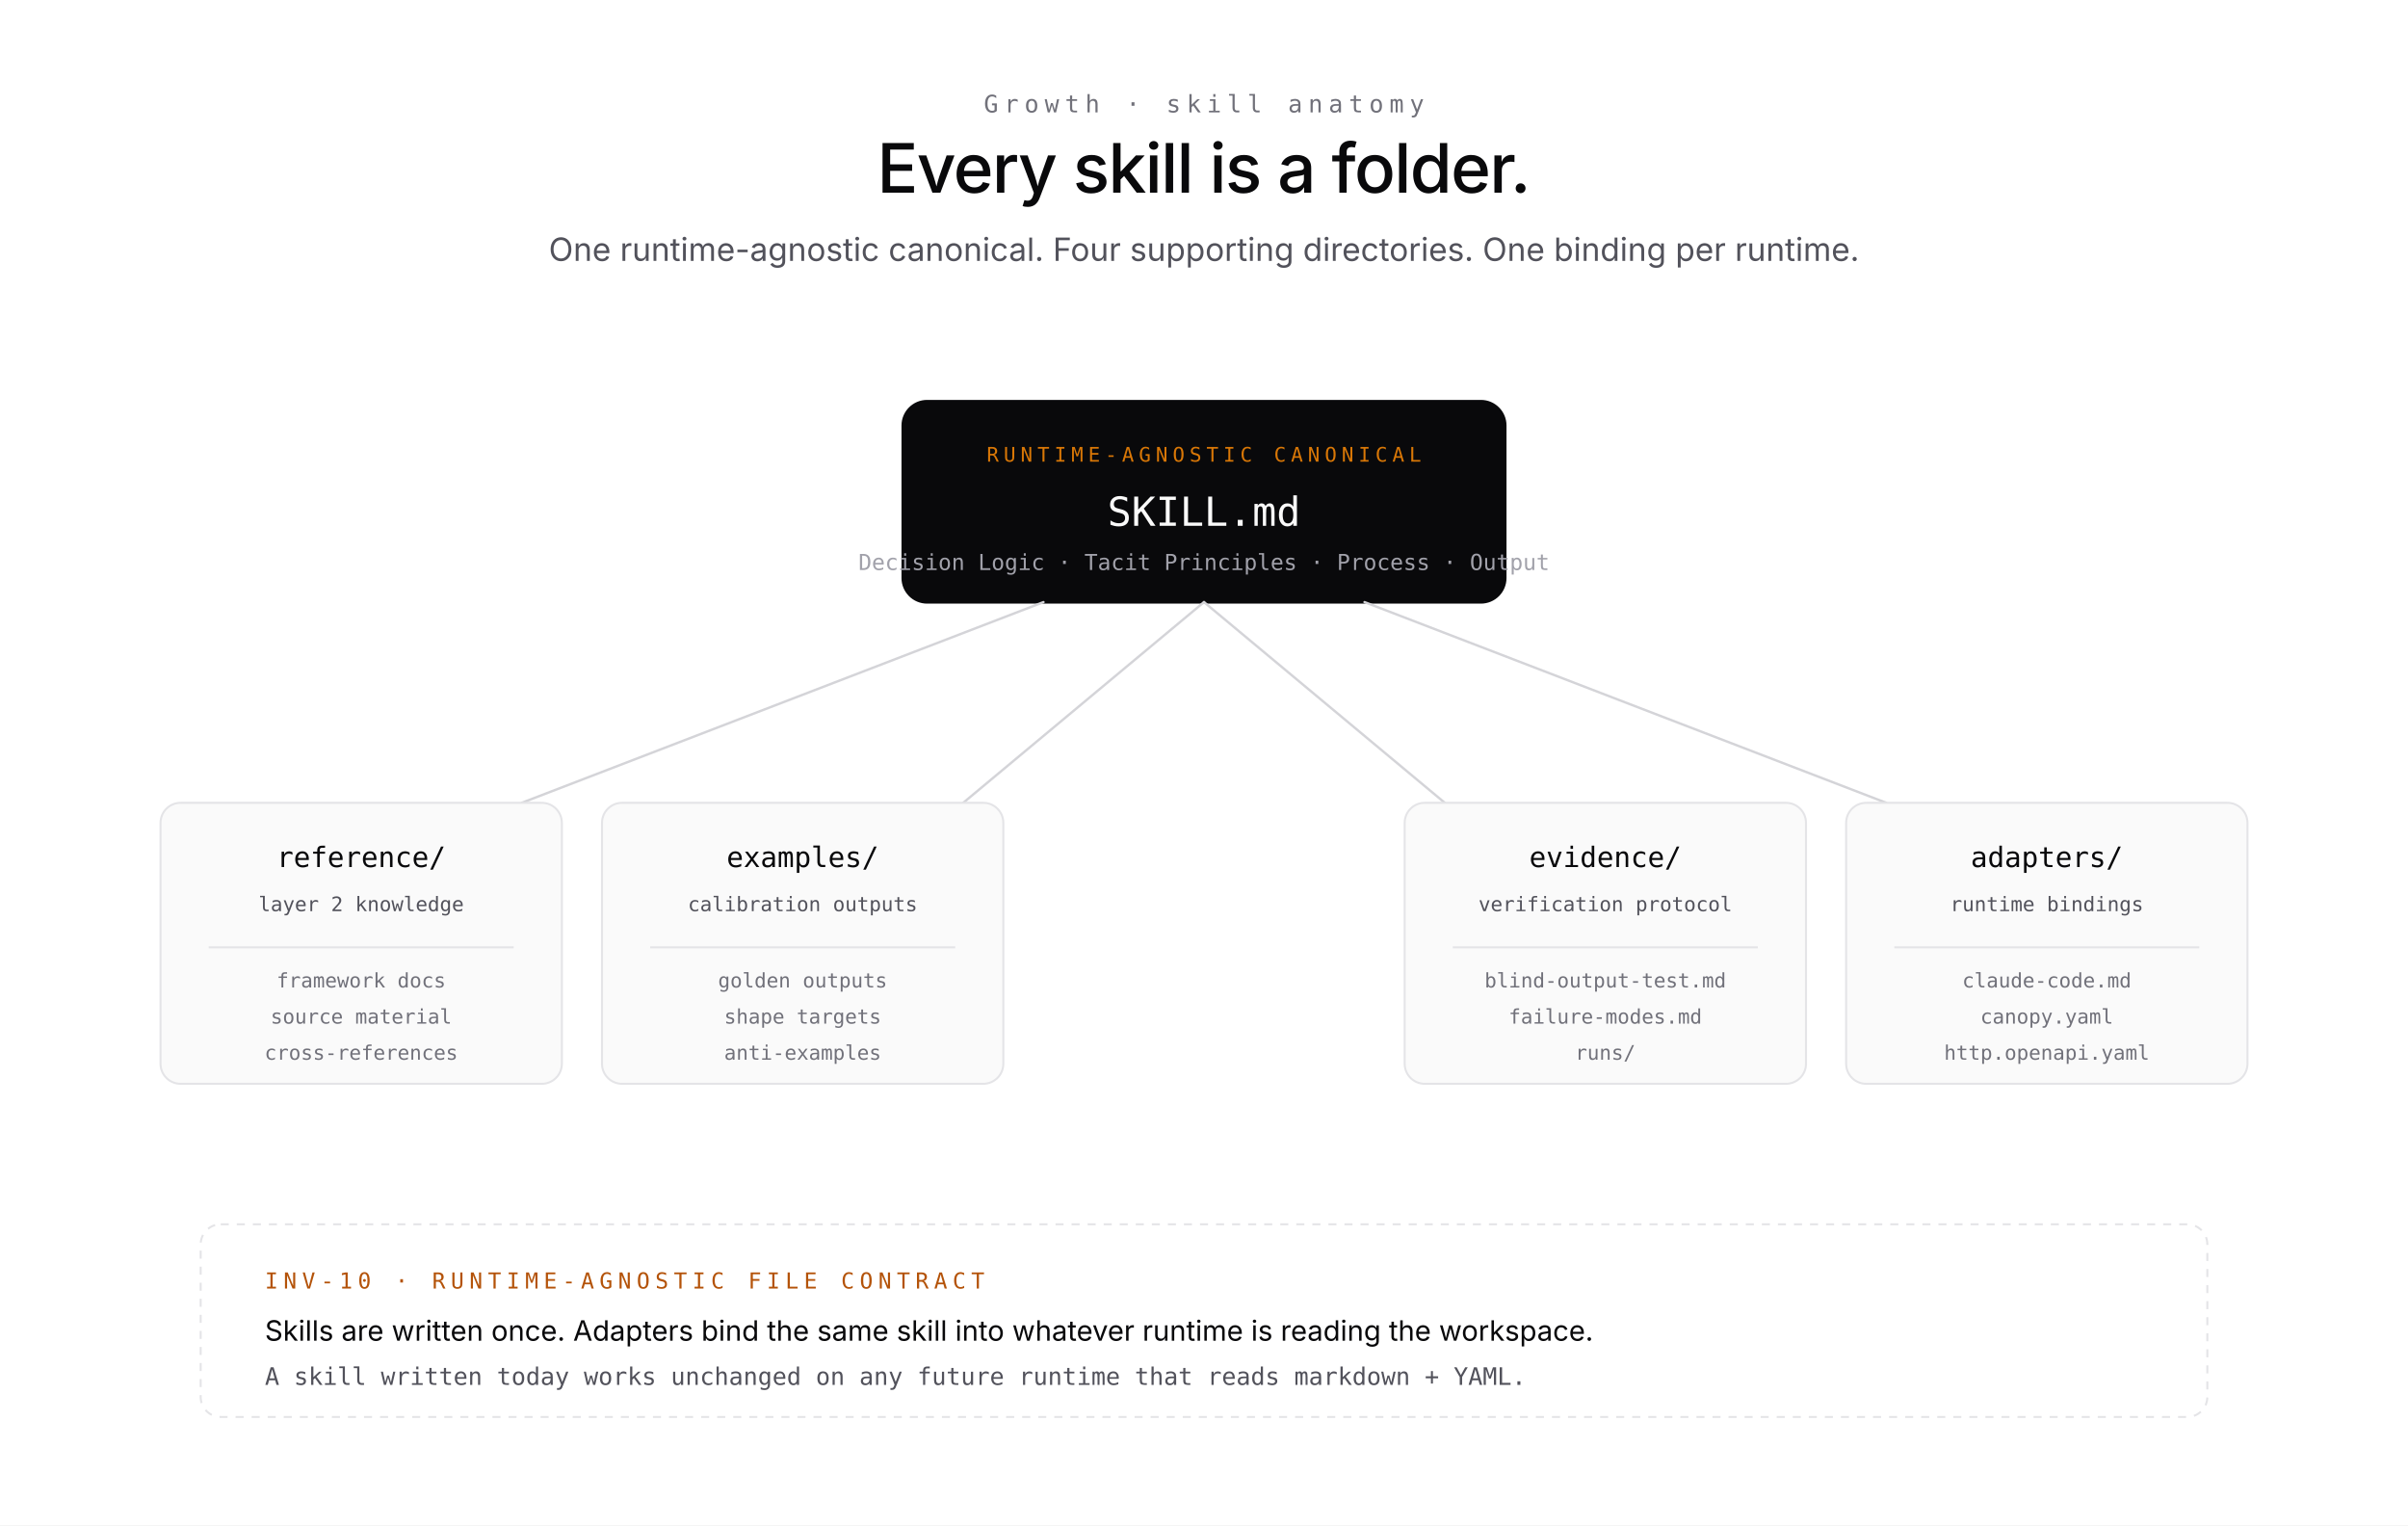
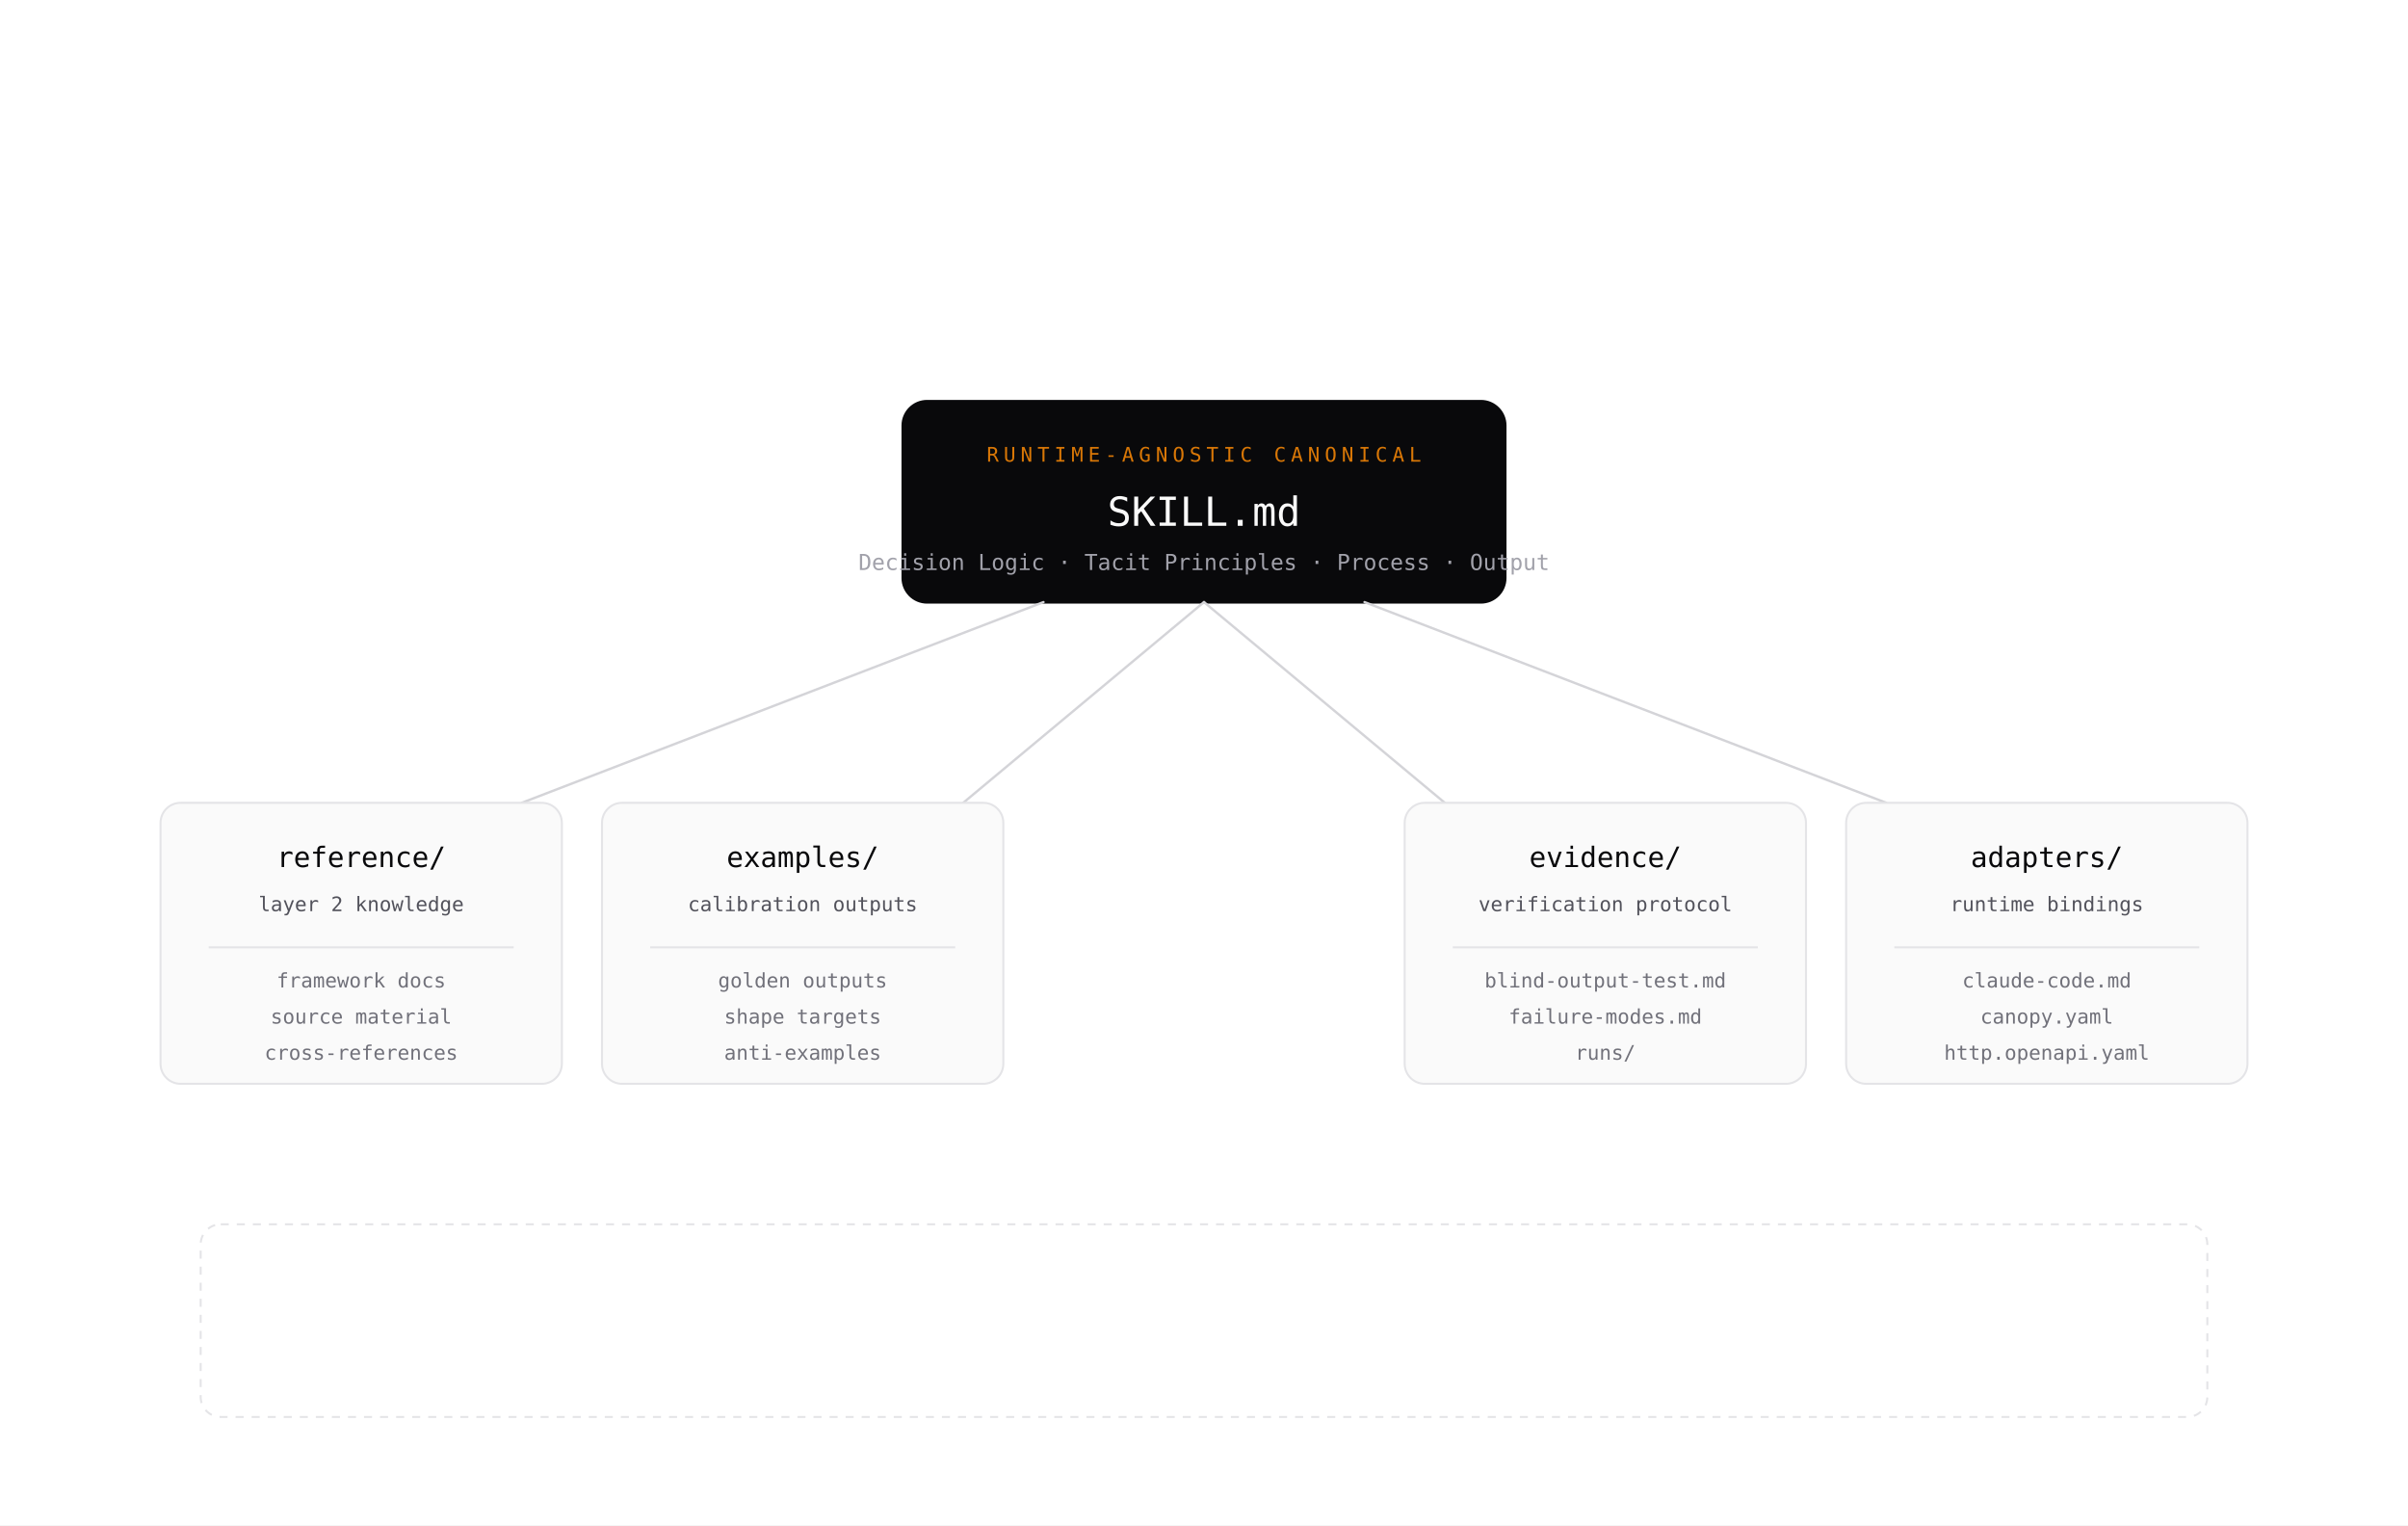
<svg xmlns="http://www.w3.org/2000/svg" viewBox="0 0 1200 760" width="1200" height="760" role="img" aria-label="Skill anatomy — every skill is a folder">
  <defs>
    <style>
      .s-label { font-family: "Geist Mono", "JetBrains Mono", "SF Mono", Menlo, Consolas, monospace; font-weight: 500; letter-spacing: 0.24em; text-transform: uppercase; }
      .s-title { font-family: "Geist", "Inter", system-ui, -apple-system, "Segoe UI", Roboto, sans-serif; font-weight: 500; letter-spacing: -0.02em; }
      .s-card-title { font-family: "Geist Mono", "JetBrains Mono", "SF Mono", Menlo, Consolas, monospace; font-weight: 500; }
      .s-sub { font-family: "Geist", "Inter", system-ui, -apple-system, "Segoe UI", Roboto, sans-serif; font-weight: 400; }
      .s-code { font-family: "Geist Mono", "JetBrains Mono", "SF Mono", Menlo, Consolas, monospace; font-weight: 400; }
    </style>
  </defs>
  <rect width="1200" height="760" fill="#ffffff" />
-   <text class="s-label" x="600" y="56" font-size="12" fill="#71717a" text-anchor="middle">Growth  ·  skill anatomy</text>
-   <text class="s-title" x="600" y="96" font-size="34" fill="#09090b" text-anchor="middle">Every skill is a folder.</text>
-   <text class="s-sub" x="600" y="130" font-size="16" fill="#52525b" text-anchor="middle">One runtime-agnostic canonical. Four supporting directories. One binding per runtime.</text>
  <g transform="translate(450 200)">
    <rect x="0" y="0" width="300" height="100" fill="#09090b" stroke="#09090b" stroke-width="1.5" rx="12" />
    <text class="s-label" x="150" y="30" font-size="10" fill="#d97706" text-anchor="middle">RUNTIME-AGNOSTIC CANONICAL</text>
    <text class="s-card-title" x="150" y="62" font-size="20" fill="#fafafa" text-anchor="middle">SKILL.md</text>
    <text class="s-code" x="150" y="84" font-size="11" fill="#a1a1aa" text-anchor="middle">Decision Logic · Tacit Principles · Process · Output</text>
  </g>
  <g stroke="#d4d4d8" stroke-width="1.2" fill="none">
    <path d="M 520 300 L 260 400" stroke-linecap="round" />
    <path d="M 600 300 L 480 400" stroke-linecap="round" />
    <path d="M 600 300 L 720 400" stroke-linecap="round" />
    <path d="M 680 300 L 940 400" stroke-linecap="round" />
  </g>
  <g transform="translate(80 400)">
    <rect x="0" y="0" width="200" height="140" fill="#fafafa" stroke="#e4e4e7" stroke-width="1" rx="10" />
    <text class="s-card-title" x="100" y="32" font-size="14" fill="#09090b" text-anchor="middle">reference/</text>
    <text class="s-code" x="100" y="54" font-size="10" fill="#52525b" text-anchor="middle">layer 2 knowledge</text>
    <line x1="24" y1="72" x2="176" y2="72" stroke="#e4e4e7" stroke-width="1" />
    <text class="s-code" x="100" y="92" font-size="10" fill="#71717a" text-anchor="middle">framework docs</text>
    <text class="s-code" x="100" y="110" font-size="10" fill="#71717a" text-anchor="middle">source material</text>
    <text class="s-code" x="100" y="128" font-size="10" fill="#71717a" text-anchor="middle">cross-references</text>
  </g>
  <g transform="translate(300 400)">
    <rect x="0" y="0" width="200" height="140" fill="#fafafa" stroke="#e4e4e7" stroke-width="1" rx="10" />
    <text class="s-card-title" x="100" y="32" font-size="14" fill="#09090b" text-anchor="middle">examples/</text>
    <text class="s-code" x="100" y="54" font-size="10" fill="#52525b" text-anchor="middle">calibration outputs</text>
    <line x1="24" y1="72" x2="176" y2="72" stroke="#e4e4e7" stroke-width="1" />
    <text class="s-code" x="100" y="92" font-size="10" fill="#71717a" text-anchor="middle">golden outputs</text>
    <text class="s-code" x="100" y="110" font-size="10" fill="#71717a" text-anchor="middle">shape targets</text>
    <text class="s-code" x="100" y="128" font-size="10" fill="#71717a" text-anchor="middle">anti-examples</text>
  </g>
  <g transform="translate(700 400)">
    <rect x="0" y="0" width="200" height="140" fill="#fafafa" stroke="#e4e4e7" stroke-width="1" rx="10" />
    <text class="s-card-title" x="100" y="32" font-size="14" fill="#09090b" text-anchor="middle">evidence/</text>
    <text class="s-code" x="100" y="54" font-size="10" fill="#52525b" text-anchor="middle">verification protocol</text>
    <line x1="24" y1="72" x2="176" y2="72" stroke="#e4e4e7" stroke-width="1" />
    <text class="s-code" x="100" y="92" font-size="10" fill="#71717a" text-anchor="middle">blind-output-test.md</text>
    <text class="s-code" x="100" y="110" font-size="10" fill="#71717a" text-anchor="middle">failure-modes.md</text>
    <text class="s-code" x="100" y="128" font-size="10" fill="#71717a" text-anchor="middle">runs/</text>
  </g>
  <g transform="translate(920 400)">
    <rect x="0" y="0" width="200" height="140" fill="#fafafa" stroke="#e4e4e7" stroke-width="1" rx="10" />
    <text class="s-card-title" x="100" y="32" font-size="14" fill="#09090b" text-anchor="middle">adapters/</text>
    <text class="s-code" x="100" y="54" font-size="10" fill="#52525b" text-anchor="middle">runtime bindings</text>
    <line x1="24" y1="72" x2="176" y2="72" stroke="#e4e4e7" stroke-width="1" />
    <text class="s-code" x="100" y="92" font-size="10" fill="#71717a" text-anchor="middle">claude-code.md</text>
    <text class="s-code" x="100" y="110" font-size="10" fill="#71717a" text-anchor="middle">canopy.yaml</text>
    <text class="s-code" x="100" y="128" font-size="10" fill="#71717a" text-anchor="middle">http.openapi.yaml</text>
  </g>
  <g transform="translate(100 610)">
    <rect x="0" y="0" width="1000" height="96" fill="none" stroke="#e4e4e7" stroke-width="1" rx="10" stroke-dasharray="4 4" />
-     <text class="s-label" x="32" y="32" font-size="11" fill="#b45309">INV-10  ·  RUNTIME-AGNOSTIC FILE CONTRACT</text>
-     <text class="s-sub" x="32" y="58" font-size="14" fill="#09090b">Skills are written once. Adapters bind the same skill into whatever runtime is reading the workspace.</text>
-     <text class="s-code" x="32" y="80" font-size="12" fill="#52525b">A skill written today works unchanged on any future runtime that reads markdown + YAML.</text>
  </g>
</svg>
